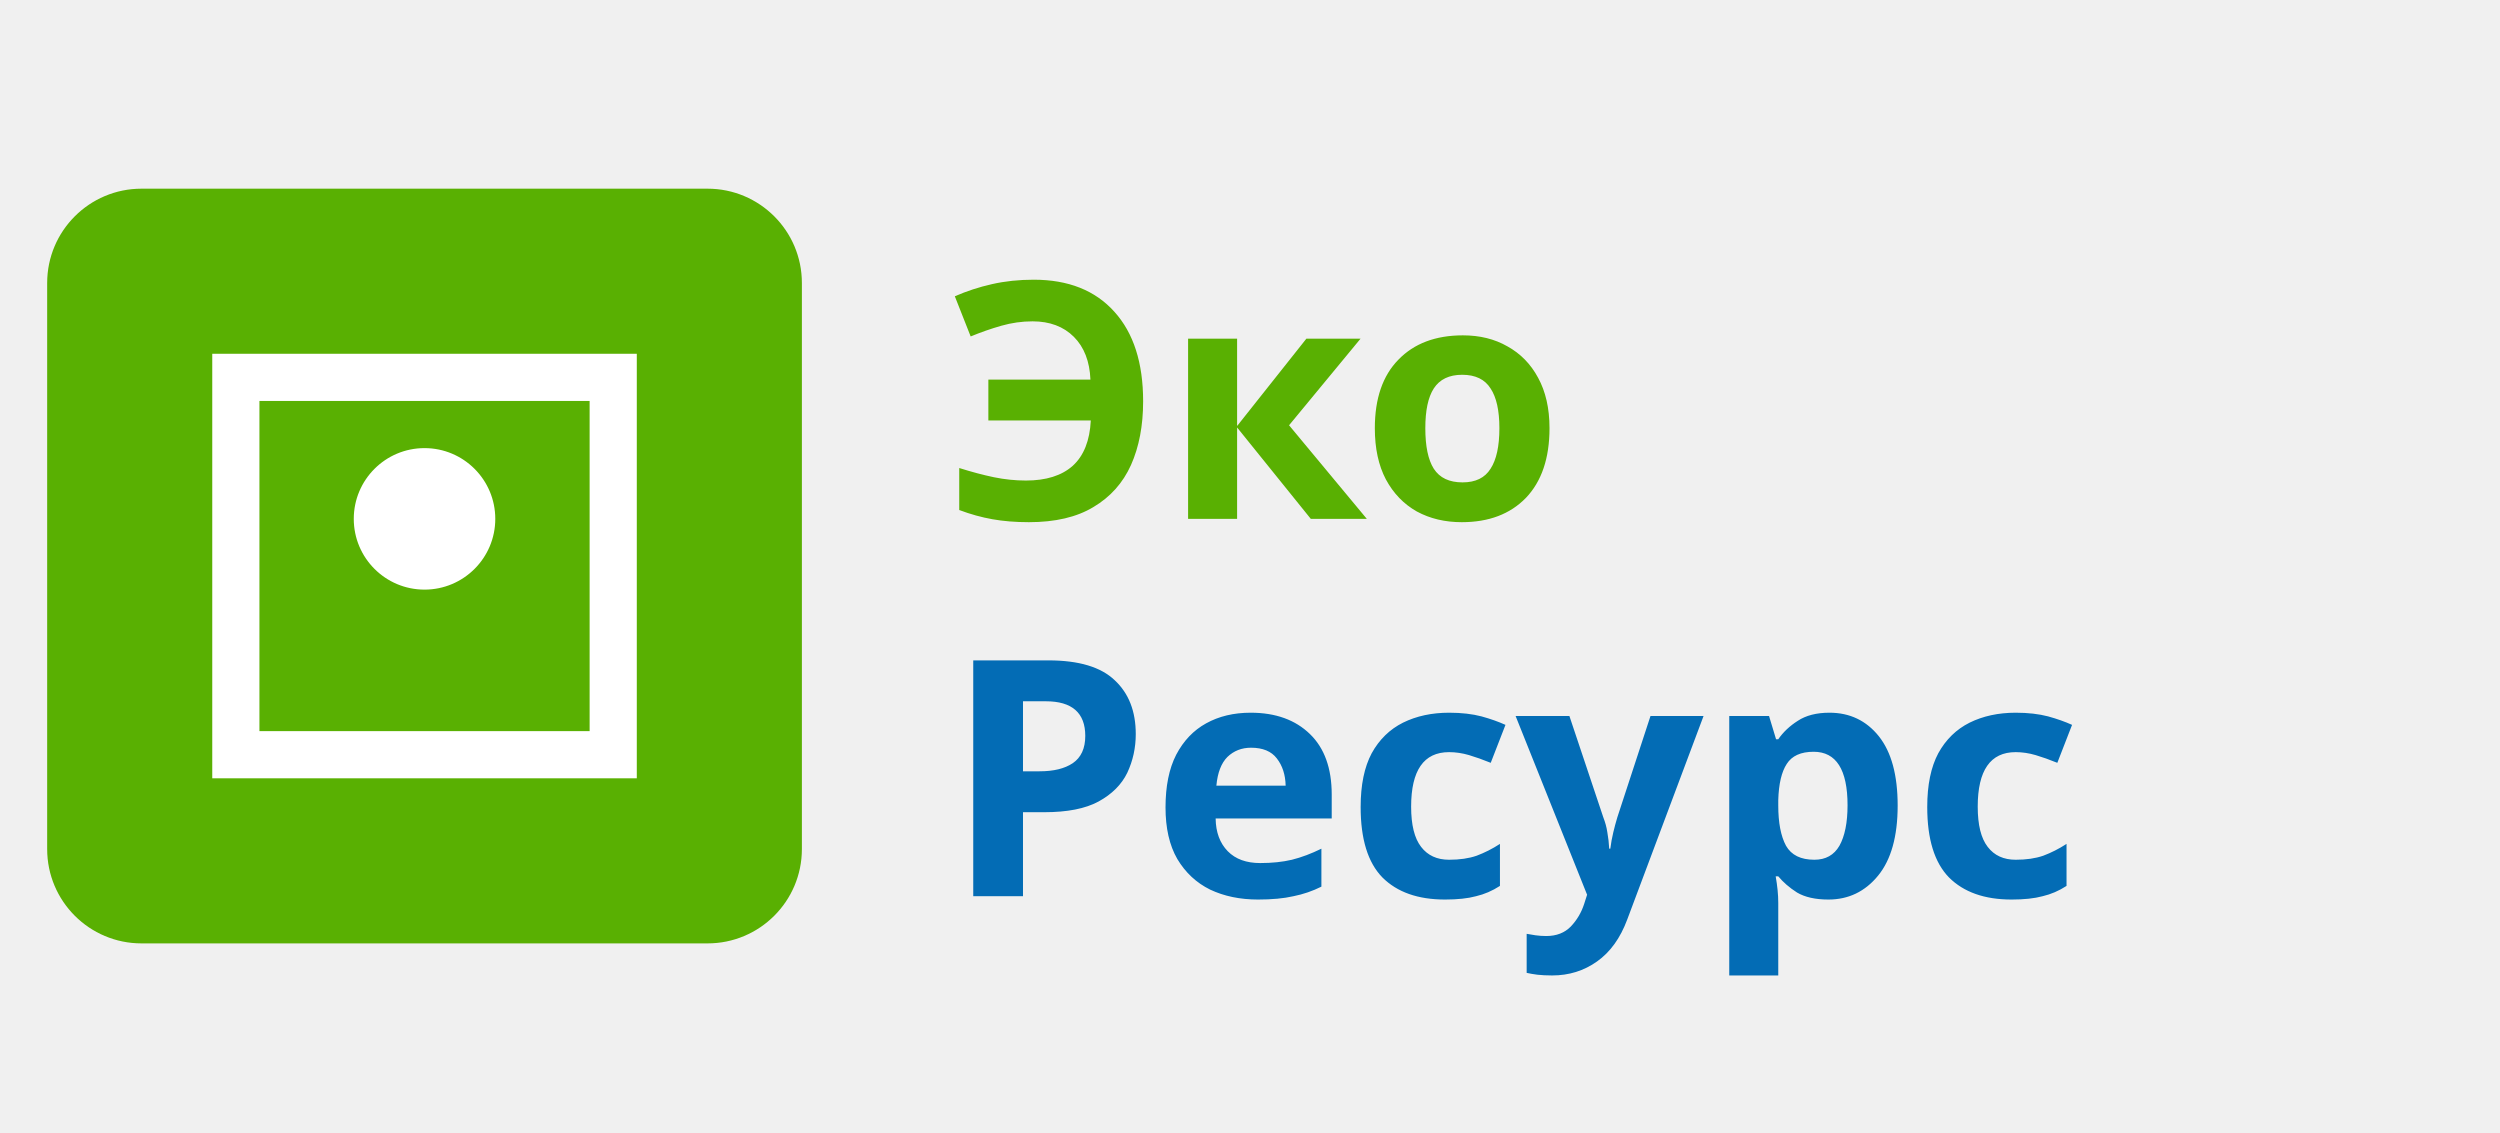
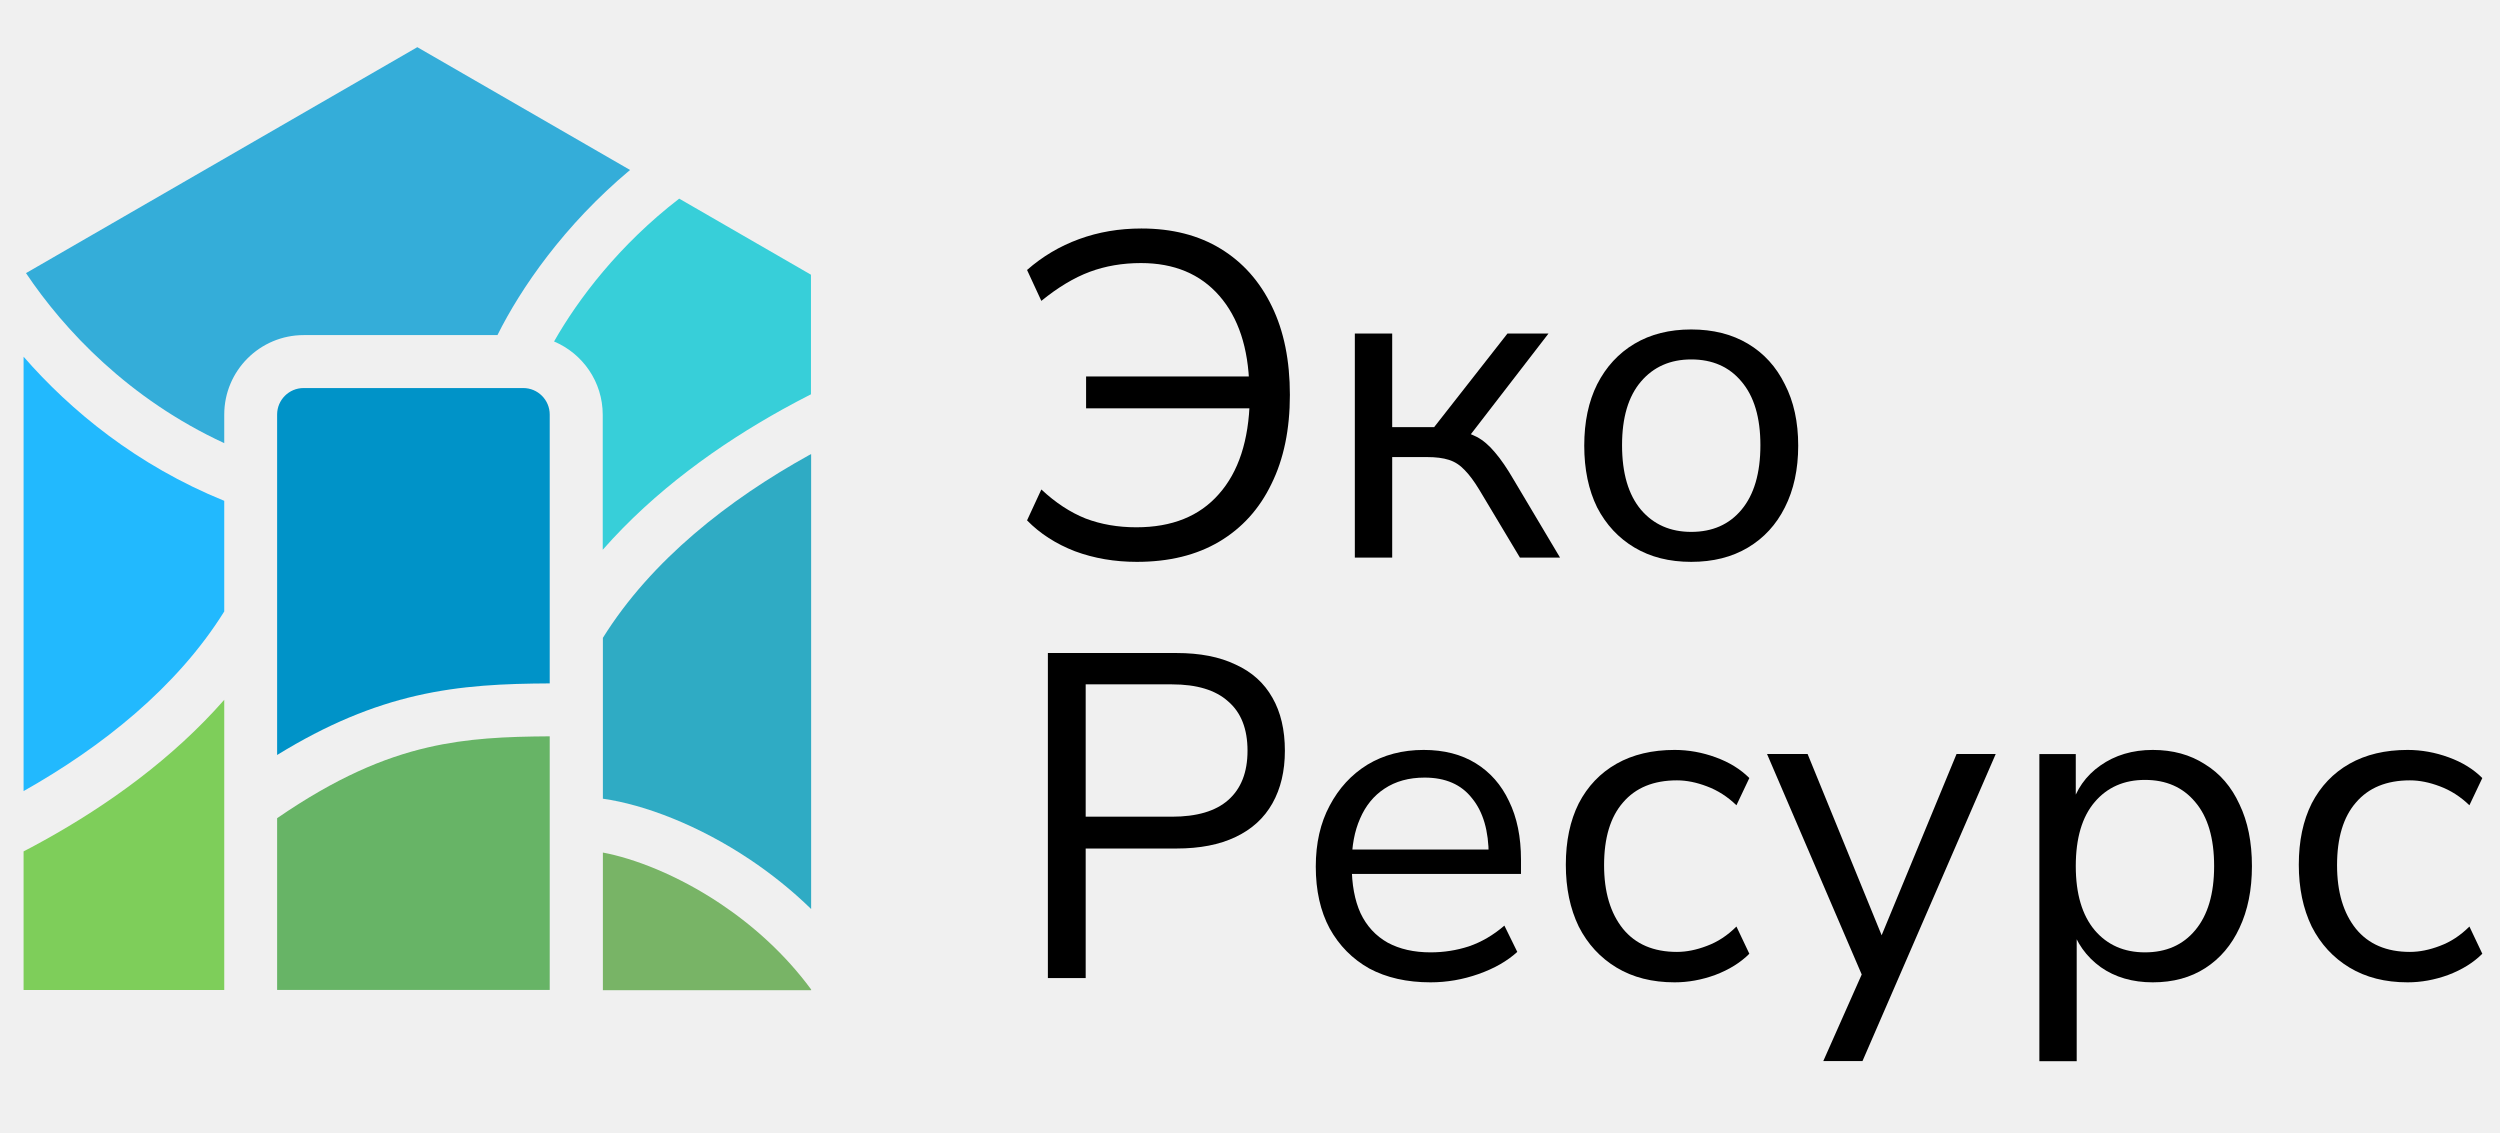
<svg xmlns="http://www.w3.org/2000/svg" width="106" height="48" viewBox="0 0 106 48" fill="none">
-   <g>
-     <rect x="2" y="8" width="32" height="32" rx="4" fill="#59B002" />
-     <path d="M10 16 L26 16 L26 32 L10 32 Z" fill="none" stroke="#fff" stroke-width="2" />
-     <circle cx="18" cy="22" r="3" fill="#fff" />
-   </g>
-   <text x="40" y="22" font-family="Nunito Sans, sans-serif" font-size="14" font-weight="800" fill="#59B002">Эко</text>
-   <text x="40" y="38" font-family="Nunito Sans, sans-serif" font-size="14" font-weight="800" fill="#036CB5">Ресурс</text>
+   <path d="M71.708 23.823C70.782 23.823 69.981 23.621 69.303 23.217C68.625 22.813 68.097 22.246 67.719 21.516C67.354 20.773 67.172 19.899 67.172 18.896C67.172 17.892 67.354 17.025 67.719 16.295C68.097 15.552 68.625 14.979 69.303 14.575C69.981 14.171 70.782 13.969 71.708 13.969C72.633 13.969 73.435 14.171 74.113 14.575C74.79 14.979 75.312 15.552 75.677 16.295C76.055 17.025 76.244 17.892 76.244 18.896C76.244 19.899 76.055 20.773 75.677 21.516C75.312 22.246 74.79 22.813 74.113 23.217C73.435 23.621 72.633 23.823 71.708 23.823ZM71.708 22.552C72.607 22.552 73.318 22.239 73.839 21.613C74.373 20.975 74.641 20.062 74.641 18.876C74.641 17.703 74.373 16.804 73.839 16.178C73.318 15.552 72.607 15.24 71.708 15.24C70.822 15.24 70.111 15.552 69.577 16.178C69.042 16.804 68.775 17.703 68.775 18.876C68.775 20.062 69.042 20.975 69.577 21.613C70.111 22.239 70.822 22.552 71.708 22.552Z" fill="black" />
+   <path d="M57.445 23.643V14.141H59.029V18.11H60.808L63.917 14.141H65.657L62.099 18.755L61.649 18.246C62.014 18.286 62.333 18.377 62.607 18.52C62.881 18.663 63.141 18.885 63.389 19.185C63.637 19.472 63.904 19.863 64.191 20.358L66.146 23.643H64.445L62.724 20.769C62.503 20.404 62.294 20.123 62.099 19.928C61.903 19.719 61.681 19.576 61.434 19.498C61.186 19.419 60.88 19.38 60.515 19.38H59.029V23.643H57.445Z" fill="black" />
+   <path d="M48.2 23.823C47.262 23.823 46.388 23.673 45.58 23.374C44.772 23.061 44.094 22.624 43.547 22.064L44.153 20.754C44.753 21.314 45.378 21.725 46.03 21.985C46.682 22.233 47.398 22.357 48.181 22.357C49.693 22.357 50.859 21.888 51.68 20.949C52.514 20.011 52.951 18.675 52.99 16.941L53.538 17.313H46.05V15.963H53.518L52.971 16.394C52.932 14.751 52.508 13.467 51.7 12.542C50.892 11.617 49.784 11.154 48.376 11.154C47.594 11.154 46.871 11.278 46.206 11.525C45.541 11.773 44.857 12.184 44.153 12.757L43.547 11.447C44.199 10.874 44.935 10.437 45.756 10.137C46.577 9.837 47.457 9.688 48.396 9.688C49.699 9.688 50.82 9.974 51.758 10.548C52.697 11.121 53.42 11.936 53.929 12.992C54.437 14.034 54.691 15.286 54.691 16.746C54.691 18.206 54.431 19.463 53.909 20.519C53.401 21.575 52.664 22.39 51.7 22.963C50.735 23.537 49.569 23.823 48.2 23.823Z" fill="black" />
+   <path d="M102.083 41.651C101.131 41.651 100.31 41.442 99.619 41.025C98.929 40.608 98.394 40.028 98.016 39.285C97.651 38.529 97.469 37.656 97.469 36.665C97.469 35.662 97.651 34.795 98.016 34.065C98.394 33.335 98.929 32.775 99.619 32.383C100.31 31.992 101.131 31.797 102.083 31.797C102.669 31.797 103.249 31.901 103.823 32.11C104.397 32.318 104.872 32.611 105.25 32.989L104.703 34.143C104.325 33.778 103.908 33.511 103.452 33.341C103.008 33.172 102.585 33.087 102.181 33.087C101.19 33.087 100.428 33.4 99.893 34.026C99.359 34.638 99.091 35.525 99.091 36.685C99.091 37.819 99.359 38.718 99.893 39.383C100.428 40.035 101.19 40.361 102.181 40.361C102.585 40.361 103.008 40.276 103.452 40.106C103.908 39.937 104.325 39.663 104.703 39.285L105.25 40.439C104.872 40.817 104.39 41.116 103.803 41.338C103.23 41.547 102.656 41.651 102.083 41.651Z" fill="black" />
+   <path d="M86.469 44.994V31.973H88.013V34.221H87.818C88.026 33.478 88.437 32.892 89.05 32.462C89.675 32.019 90.418 31.797 91.278 31.797C92.126 31.797 92.862 31.999 93.488 32.403C94.126 32.794 94.615 33.361 94.954 34.104C95.306 34.834 95.482 35.707 95.482 36.724C95.482 37.727 95.306 38.601 94.954 39.344C94.615 40.074 94.133 40.641 93.507 41.045C92.882 41.449 92.139 41.651 91.278 41.651C90.418 41.651 89.682 41.436 89.069 41.006C88.457 40.562 88.039 39.976 87.818 39.246H88.052V44.994H86.469ZM90.946 40.38C91.845 40.38 92.556 40.067 93.077 39.441C93.612 38.803 93.879 37.897 93.879 36.724C93.879 35.538 93.612 34.632 93.077 34.006C92.556 33.38 91.845 33.068 90.946 33.068C90.06 33.068 89.349 33.38 88.815 34.006C88.281 34.632 88.013 35.538 88.013 36.724C88.013 37.897 88.281 38.803 88.815 39.441C89.349 40.067 90.06 40.38 90.946 40.38Z" fill="black" />
+   <path d="M77.307 44.99L79.086 40.982V41.666L74.922 31.969H76.642L80.044 40.298H79.516L82.958 31.969H84.619L78.969 44.99H77.307Z" fill="black" />
+   <path d="M71.005 41.651C70.053 41.651 69.232 41.442 68.541 41.025C67.85 40.608 67.316 40.028 66.938 39.285C66.573 38.529 66.391 37.656 66.391 36.665C66.391 35.662 66.573 34.795 66.938 34.065C67.316 33.335 67.85 32.775 68.541 32.383C69.232 31.992 70.053 31.797 71.005 31.797C71.591 31.797 72.171 31.901 72.745 32.11C73.318 32.318 73.794 32.611 74.172 32.989L73.625 34.143C73.247 33.778 72.83 33.511 72.373 33.341C71.93 33.172 71.507 33.087 71.103 33.087C70.112 33.087 69.349 33.4 68.815 34.026C68.281 34.638 68.013 35.525 68.013 36.685C68.013 37.819 68.281 38.718 68.815 39.383C69.349 40.035 70.112 40.361 71.103 40.361C71.507 40.361 71.93 40.276 72.373 40.106C72.83 39.937 73.247 39.663 73.625 39.285L74.172 40.439C73.794 40.817 73.312 41.116 72.725 41.338C72.152 41.547 71.578 41.651 71.005 41.651Z" fill="black" />
+   <path d="M60.657 41.651C59.654 41.651 58.787 41.455 58.057 41.064C57.34 40.66 56.78 40.093 56.376 39.363C55.985 38.633 55.789 37.76 55.789 36.743C55.789 35.753 55.985 34.892 56.376 34.163C56.767 33.42 57.301 32.84 57.979 32.422C58.67 32.005 59.465 31.797 60.364 31.797C61.224 31.797 61.961 31.986 62.573 32.364C63.186 32.742 63.655 33.276 63.981 33.967C64.32 34.658 64.49 35.486 64.49 36.45V37.056H57.001V36.02H63.434L63.121 36.274C63.121 35.231 62.886 34.423 62.417 33.85C61.961 33.263 61.29 32.97 60.403 32.97C59.739 32.97 59.172 33.126 58.702 33.439C58.246 33.739 57.901 34.163 57.666 34.71C57.431 35.245 57.314 35.87 57.314 36.587V36.704C57.314 37.499 57.438 38.171 57.686 38.718C57.946 39.266 58.331 39.683 58.839 39.969C59.347 40.243 59.953 40.38 60.657 40.38C61.218 40.38 61.759 40.295 62.28 40.126C62.815 39.943 63.316 39.65 63.786 39.246L64.333 40.361C63.903 40.752 63.355 41.064 62.691 41.299C62.026 41.533 61.348 41.651 60.657 41.651Z" fill="black" />
+   <path d="M44.43 41.471V27.688H49.885C50.875 27.688 51.709 27.85 52.387 28.176C53.078 28.489 53.599 28.958 53.951 29.584C54.303 30.197 54.479 30.946 54.479 31.832C54.479 32.693 54.303 33.436 53.951 34.061C53.599 34.687 53.078 35.163 52.387 35.489C51.709 35.814 50.875 35.977 49.885 35.977H46.033V41.471H44.43ZM46.033 34.628H49.689C50.745 34.628 51.54 34.394 52.074 33.924C52.622 33.442 52.895 32.745 52.895 31.832C52.895 30.907 52.622 30.21 52.074 29.74C51.54 29.258 50.745 29.017 49.689 29.017H46.033V34.628Z" fill="black" />
+   <path d="M34.385 11.648V16.718C33.988 16.92 33.589 17.131 33.19 17.352C30.492 18.848 27.745 20.816 25.556 23.311V17.588C25.556 16.189 24.705 14.99 23.492 14.479C24.51 12.685 26.248 10.387 28.798 8.422L34.385 11.648Z" fill="#37CFD9" />
+   <path d="M22.184 16.453C22.805 16.453 23.308 16.956 23.308 17.577V28.976C21.407 28.987 19.57 29.056 17.637 29.503C15.793 29.93 13.896 30.69 11.75 32.012V17.577C11.75 16.956 12.253 16.453 12.874 16.453H22.184Z" fill="#0093C8" />
+   <path d="M26.714 7.207C23.913 9.551 22.08 12.225 21.092 14.208H12.879C11.017 14.208 9.508 15.717 9.508 17.579V18.789C5.47 16.923 2.725 14.001 1.102 11.58L17.694 2L26.714 7.207Z" fill="#34ADD9" />
+   <path d="M1 15.125C2.996 17.414 5.799 19.727 9.508 21.235V25.926C7.496 29.155 4.304 31.679 1 33.542V15.125Z" fill="#22B9FE" />
+   <path d="M25.562 36.148C26.867 36.393 28.706 37.086 30.556 38.324C31.946 39.255 33.294 40.462 34.392 41.953V41.984H25.562V36.148Z" fill="#78B466" />
+   <path d="M23.308 41.973H11.75V34.691C14.243 32.976 16.262 32.125 18.143 31.69C19.834 31.298 21.452 31.232 23.308 31.22V41.973Z" fill="#67B466" />
+   <path d="M9.508 41.977H1V36.099C1.291 35.948 1.583 35.792 1.874 35.63C4.572 34.135 7.319 32.167 9.508 29.672V41.977Z" fill="#7ECE5A" />
+   <path d="M34.392 38.542C33.566 37.737 32.688 37.041 31.806 36.45C29.627 34.991 27.322 34.114 25.562 33.865V27.045C27.618 23.746 30.906 21.182 34.286 19.308C34.321 19.288 34.356 19.269 34.392 19.25V38.542Z" fill="#2FABC4" />
</svg>
